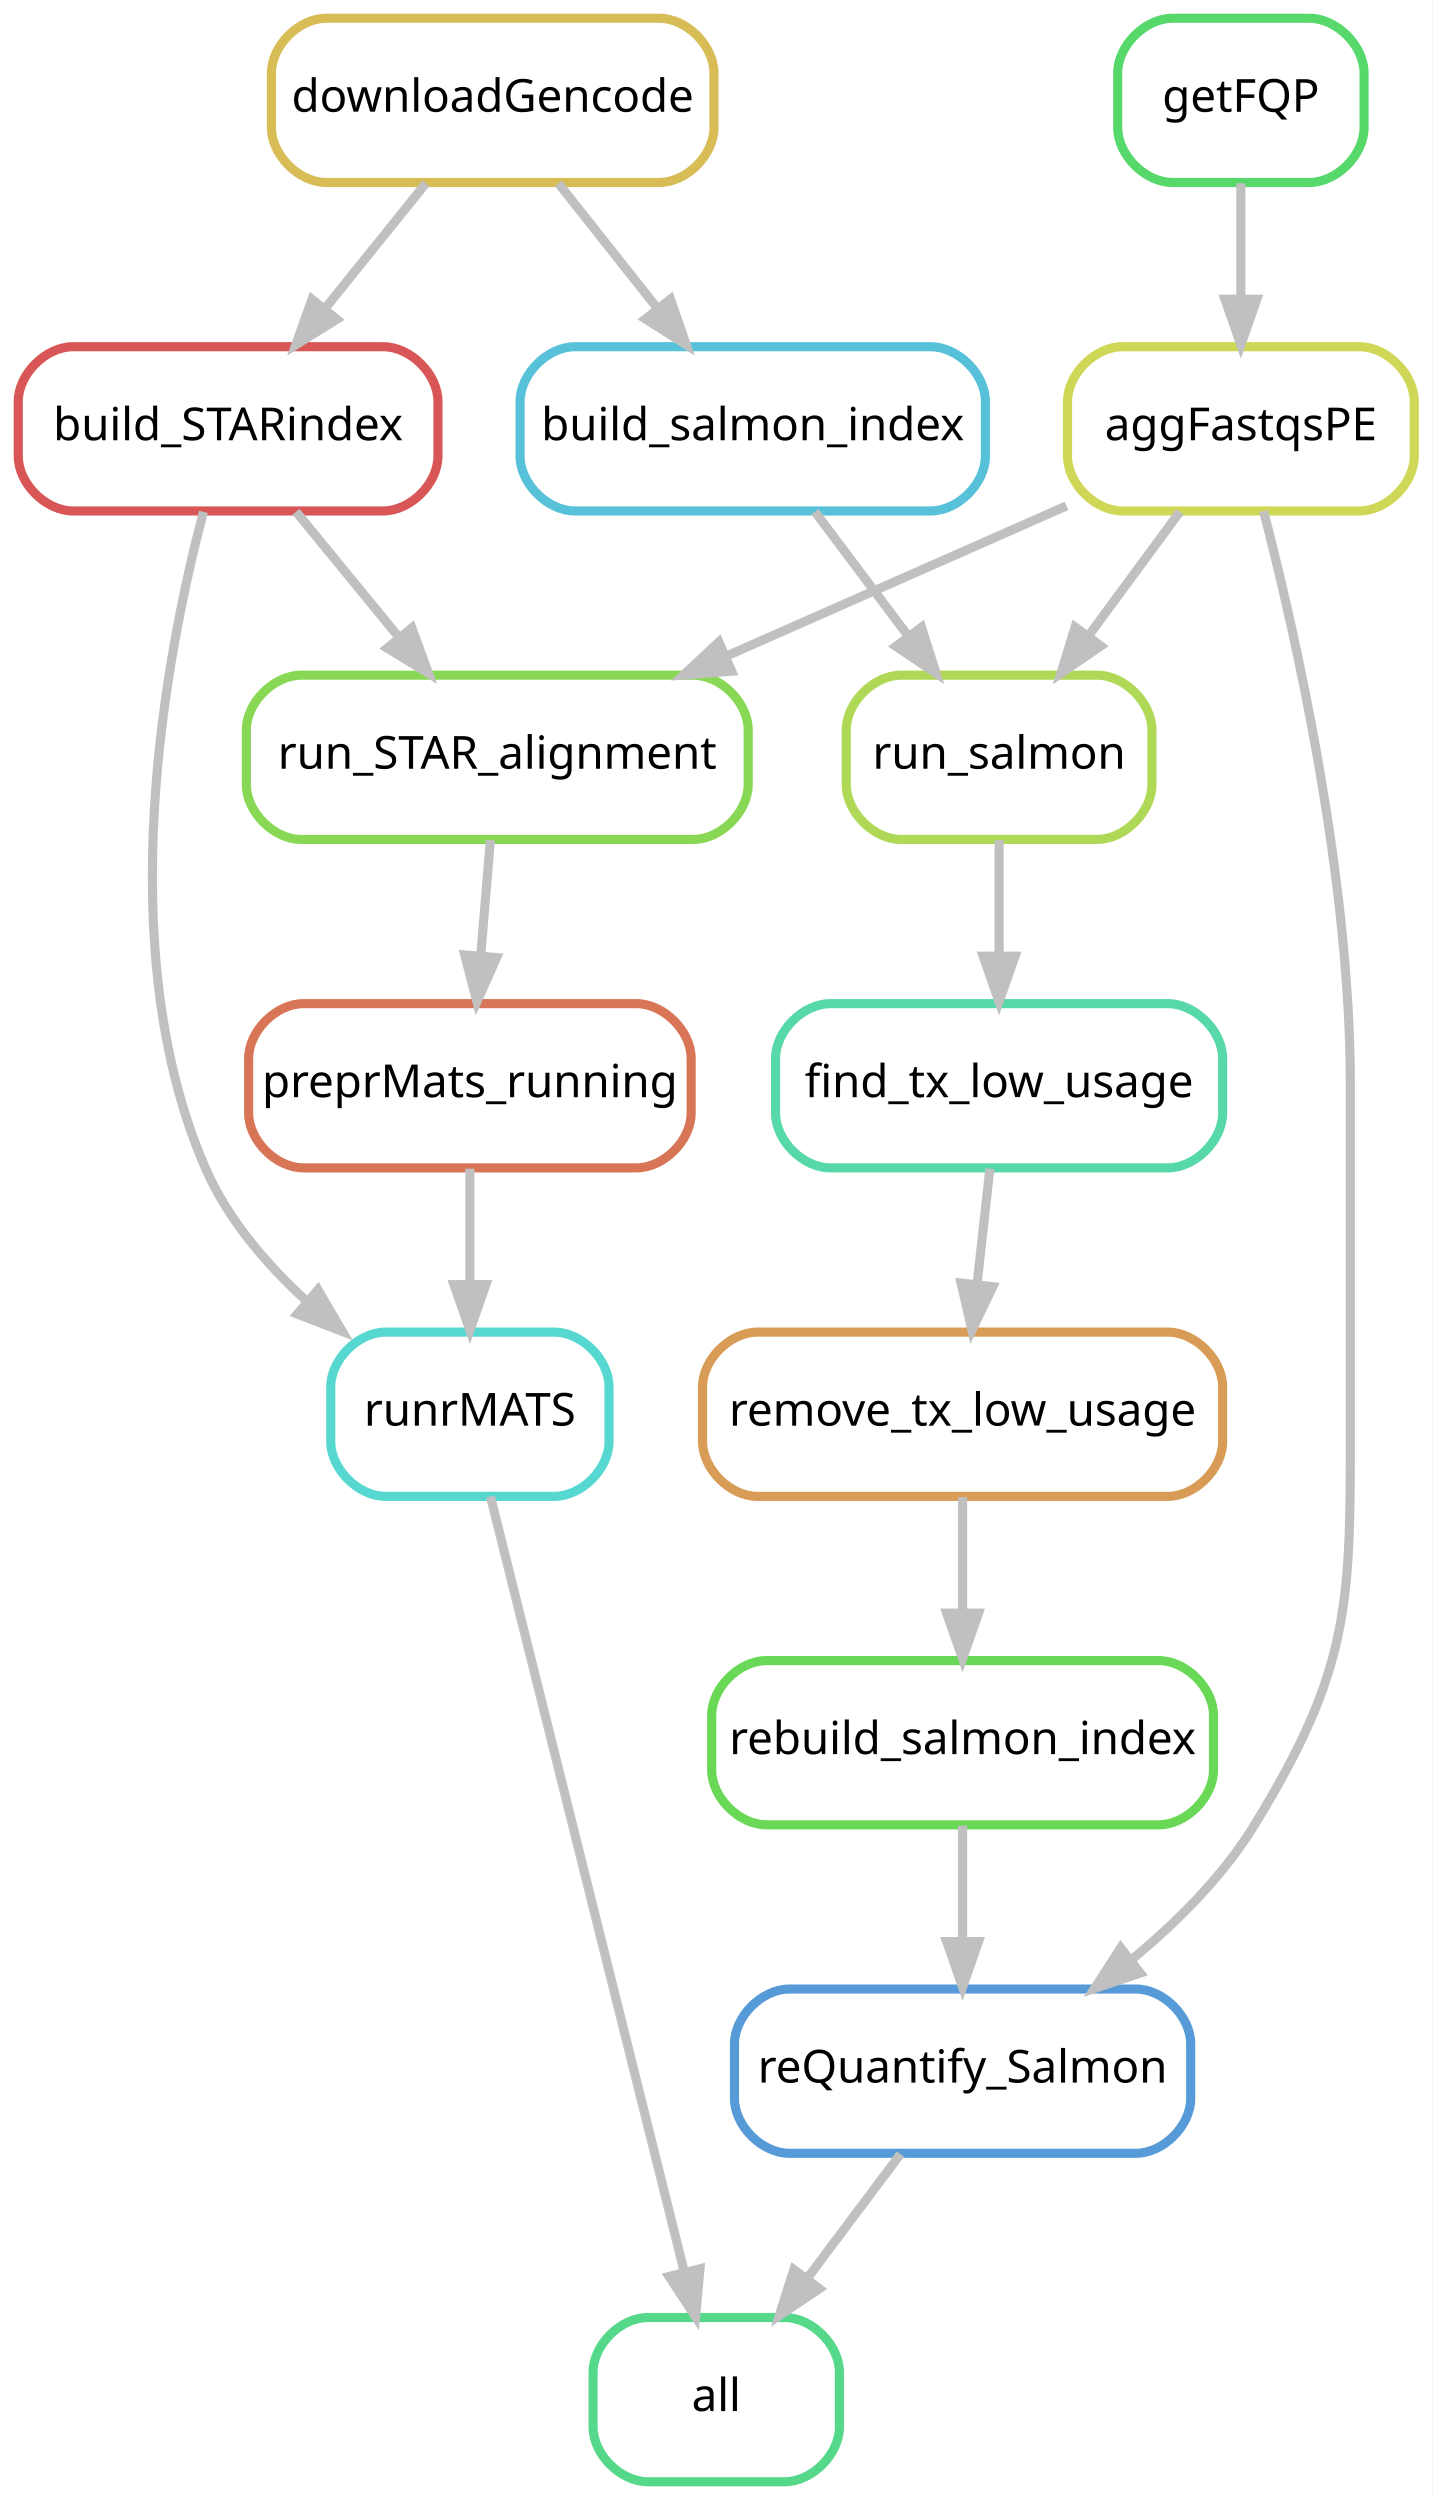
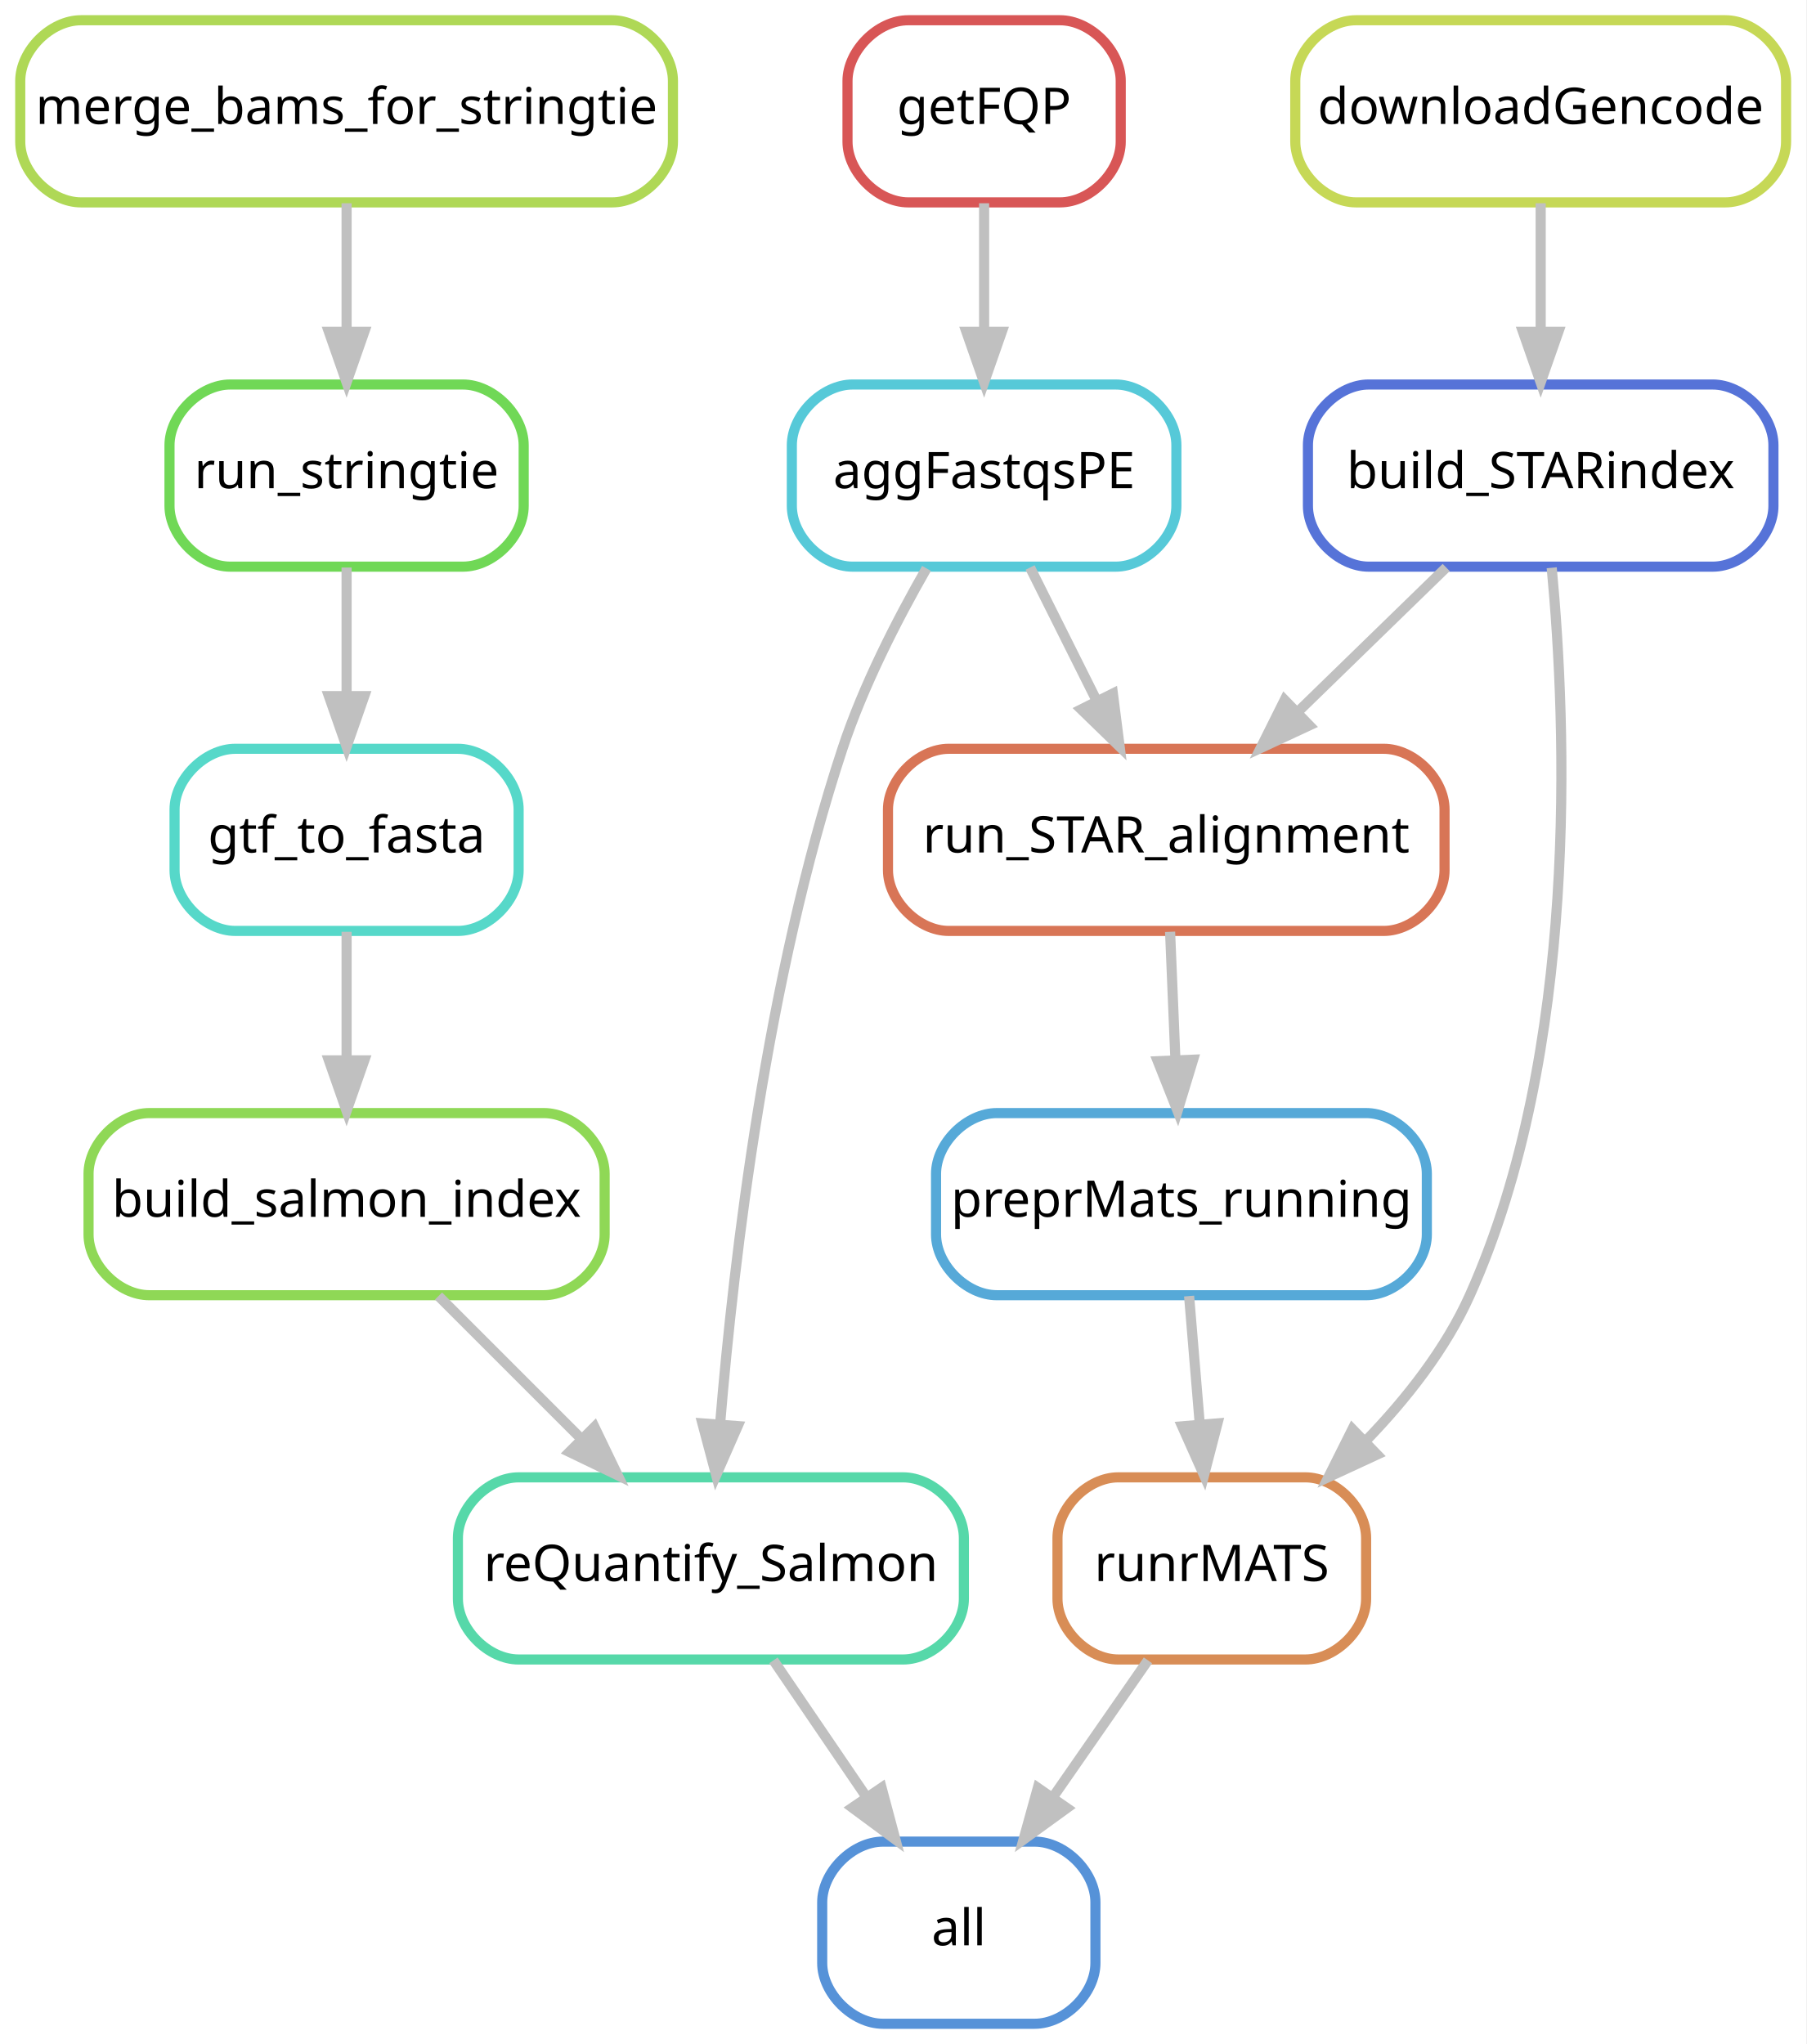
- <svg xmlns="http://www.w3.org/2000/svg" width="314pt" height="548pt" viewBox="0.00 0.00 314.00 548.00">
-   <g id="graph0" class="graph" transform="scale(1 1) rotate(0) translate(4 544)">
-     <polygon fill="#ffffff" stroke="transparent" points="-4,4 -4,-544 310,-544 310,4 -4,4" />
+ <svg xmlns="http://www.w3.org/2000/svg" width="357pt" height="404pt" viewBox="0.00 0.00 357.00 404.00">
+   <g id="graph0" class="graph" transform="scale(1 1) rotate(0) translate(4 400)">
+     <polygon fill="#ffffff" stroke="transparent" points="-4,4 -4,-400 353,-400 353,4 -4,4" />
    <g id="node1" class="node">
-       <path fill="none" stroke="#56d88a" stroke-width="2" d="M168,-36C168,-36 138,-36 138,-36 132,-36 126,-30 126,-24 126,-24 126,-12 126,-12 126,-6 132,0 138,0 138,0 168,0 168,0 174,0 180,-6 180,-12 180,-12 180,-24 180,-24 180,-30 174,-36 168,-36" />
-       <text text-anchor="middle" x="153" y="-15.5" font-family="sans" font-size="10.00" fill="#000000">all</text>
+       <path fill="none" stroke="#5692d8" stroke-width="2" d="M200.5,-36C200.5,-36 170.5,-36 170.5,-36 164.5,-36 158.5,-30 158.5,-24 158.5,-24 158.5,-12 158.5,-12 158.5,-6 164.5,0 170.5,0 170.5,0 200.5,0 200.5,0 206.5,0 212.5,-6 212.5,-12 212.5,-12 212.5,-24 212.5,-24 212.5,-30 206.5,-36 200.5,-36" />
+       <text text-anchor="middle" x="185.5" y="-15.5" font-family="sans" font-size="10.00" fill="#000000">all</text>
    </g>
    <g id="node2" class="node">
-       <path fill="none" stroke="#56d8d0" stroke-width="2" d="M117.5,-252C117.5,-252 80.5,-252 80.5,-252 74.5,-252 68.5,-246 68.5,-240 68.5,-240 68.5,-228 68.5,-228 68.5,-222 74.5,-216 80.5,-216 80.5,-216 117.5,-216 117.5,-216 123.5,-216 129.5,-222 129.5,-228 129.5,-228 129.5,-240 129.5,-240 129.5,-246 123.5,-252 117.5,-252" />
-       <text text-anchor="middle" x="99" y="-231.5" font-family="sans" font-size="10.00" fill="#000000">runrMATS</text>
+       <path fill="none" stroke="#56d8a9" stroke-width="2" d="M174.5,-108C174.5,-108 98.5,-108 98.5,-108 92.5,-108 86.5,-102 86.5,-96 86.5,-96 86.5,-84 86.5,-84 86.5,-78 92.5,-72 98.5,-72 98.5,-72 174.5,-72 174.5,-72 180.5,-72 186.5,-78 186.5,-84 186.5,-84 186.5,-96 186.5,-96 186.5,-102 180.5,-108 174.5,-108" />
+       <text text-anchor="middle" x="136.5" y="-87.5" font-family="sans" font-size="10.00" fill="#000000">reQuantify_Salmon</text>
    </g>
    <g id="edge2" class="edge">
-       <path fill="none" stroke="#c0c0c0" stroke-width="2" d="M103.511,-215.956C112.921,-178.314 134.703,-91.187 145.969,-46.125" />
-       <polygon fill="#c0c0c0" stroke="#c0c0c0" stroke-width="2" points="149.434,-46.695 148.464,-36.145 142.643,-44.998 149.434,-46.695" />
+       <path fill="none" stroke="#c0c0c0" stroke-width="2" d="M148.865,-71.831C154.451,-63.623 161.163,-53.761 167.307,-44.732" />
+       <polygon fill="#c0c0c0" stroke="#c0c0c0" stroke-width="2" points="170.236,-46.65 172.969,-36.413 164.449,-42.711 170.236,-46.65" />
    </g>
    <g id="node3" class="node">
-       <path fill="none" stroke="#569ad8" stroke-width="2" d="M245,-108C245,-108 169,-108 169,-108 163,-108 157,-102 157,-96 157,-96 157,-84 157,-84 157,-78 163,-72 169,-72 169,-72 245,-72 245,-72 251,-72 257,-78 257,-84 257,-84 257,-96 257,-96 257,-102 251,-108 245,-108" />
-       <text text-anchor="middle" x="207" y="-87.5" font-family="sans" font-size="10.00" fill="#000000">reQuantify_Salmon</text>
+       <path fill="none" stroke="#d88d56" stroke-width="2" d="M254,-108C254,-108 217,-108 217,-108 211,-108 205,-102 205,-96 205,-96 205,-84 205,-84 205,-78 211,-72 217,-72 217,-72 254,-72 254,-72 260,-72 266,-78 266,-84 266,-84 266,-96 266,-96 266,-102 260,-108 254,-108" />
+       <text text-anchor="middle" x="235.5" y="-87.5" font-family="sans" font-size="10.00" fill="#000000">runrMATS</text>
    </g>
    <g id="edge1" class="edge">
-       <path fill="none" stroke="#c0c0c0" stroke-width="2" d="M193.374,-71.831C187.154,-63.539 179.668,-53.557 172.84,-44.453" />
-       <polygon fill="#c0c0c0" stroke="#c0c0c0" stroke-width="2" points="175.61,-42.313 166.81,-36.413 170.01,-46.513 175.61,-42.313" />
+       <path fill="none" stroke="#c0c0c0" stroke-width="2" d="M222.883,-71.831C217.183,-63.623 210.334,-53.761 204.064,-44.732" />
+       <polygon fill="#c0c0c0" stroke="#c0c0c0" stroke-width="2" points="206.866,-42.631 198.287,-36.413 201.116,-46.623 206.866,-42.631" />
    </g>
    <g id="node4" class="node">
-       <path fill="none" stroke="#d85656" stroke-width="2" d="M80,-468C80,-468 12,-468 12,-468 6,-468 0,-462 0,-456 0,-456 0,-444 0,-444 0,-438 6,-432 12,-432 12,-432 80,-432 80,-432 86,-432 92,-438 92,-444 92,-444 92,-456 92,-456 92,-462 86,-468 80,-468" />
-       <text text-anchor="middle" x="46" y="-447.5" font-family="sans" font-size="10.00" fill="#000000">build_STARindex</text>
+       <path fill="none" stroke="#8fd856" stroke-width="2" d="M103.5,-180C103.5,-180 25.5,-180 25.5,-180 19.5,-180 13.5,-174 13.5,-168 13.5,-168 13.5,-156 13.5,-156 13.5,-150 19.5,-144 25.5,-144 25.5,-144 103.5,-144 103.5,-144 109.5,-144 115.5,-150 115.5,-156 115.5,-156 115.5,-168 115.5,-168 115.5,-174 109.5,-180 103.5,-180" />
+       <text text-anchor="middle" x="64.5" y="-159.5" font-family="sans" font-size="10.00" fill="#000000">build_salmon_index</text>
+     </g>
+     <g id="edge4" class="edge">
+       <path fill="none" stroke="#c0c0c0" stroke-width="2" d="M82.669,-143.831C91.215,-135.285 101.556,-124.944 110.88,-115.62" />
+       <polygon fill="#c0c0c0" stroke="#c0c0c0" stroke-width="2" points="113.49,-117.959 118.087,-108.413 108.541,-113.01 113.49,-117.959" />
+     </g>
+     <g id="node5" class="node">
+       <path fill="none" stroke="#56c9d8" stroke-width="2" d="M216.5,-324C216.5,-324 164.5,-324 164.5,-324 158.5,-324 152.5,-318 152.5,-312 152.5,-312 152.5,-300 152.5,-300 152.5,-294 158.5,-288 164.5,-288 164.5,-288 216.5,-288 216.5,-288 222.5,-288 228.5,-294 228.5,-300 228.5,-300 228.5,-312 228.5,-312 228.5,-318 222.5,-324 216.5,-324" />
+       <text text-anchor="middle" x="190.5" y="-303.5" font-family="sans" font-size="10.00" fill="#000000">aggFastqsPE</text>
    </g>
    <g id="edge3" class="edge">
-       <path fill="none" stroke="#c0c0c0" stroke-width="2" d="M40.595,-431.801C32.413,-400.792 19.943,-336.375 41,-288 45.842,-276.877 54.228,-267.011 63.144,-258.854" />
-       <polygon fill="#c0c0c0" stroke="#c0c0c0" stroke-width="2" points="65.69,-261.283 71.039,-252.138 61.154,-255.952 65.69,-261.283" />
+       <path fill="none" stroke="#c0c0c0" stroke-width="2" d="M179.117,-287.653C173.301,-277.493 166.604,-264.435 162.5,-252 147.583,-206.797 141.062,-151.578 138.332,-118.682" />
+       <polygon fill="#c0c0c0" stroke="#c0c0c0" stroke-width="2" points="141.8,-118.131 137.545,-108.428 134.82,-118.666 141.8,-118.131" />
+     </g>
+     <g id="node11" class="node">
+       <path fill="none" stroke="#d87556" stroke-width="2" d="M269.5,-252C269.5,-252 183.5,-252 183.5,-252 177.5,-252 171.5,-246 171.5,-240 171.5,-240 171.5,-228 171.5,-228 171.5,-222 177.5,-216 183.5,-216 183.5,-216 269.5,-216 269.5,-216 275.5,-216 281.5,-222 281.5,-228 281.5,-228 281.5,-240 281.5,-240 281.5,-246 275.5,-252 269.5,-252" />
+       <text text-anchor="middle" x="226.5" y="-231.5" font-family="sans" font-size="10.00" fill="#000000">run_STAR_alignment</text>
+     </g>
+     <g id="edge12" class="edge">
+       <path fill="none" stroke="#c0c0c0" stroke-width="2" d="M199.584,-287.831C203.561,-279.877 208.315,-270.369 212.714,-261.572" />
+       <polygon fill="#c0c0c0" stroke="#c0c0c0" stroke-width="2" points="215.952,-262.923 217.293,-252.413 209.691,-259.792 215.952,-262.923" />
+     </g>
+     <g id="node6" class="node">
+       <path fill="none" stroke="#5673d8" stroke-width="2" d="M334.5,-324C334.5,-324 266.5,-324 266.5,-324 260.5,-324 254.5,-318 254.5,-312 254.5,-312 254.5,-300 254.5,-300 254.5,-294 260.5,-288 266.5,-288 266.5,-288 334.5,-288 334.5,-288 340.5,-288 346.5,-294 346.5,-300 346.5,-300 346.5,-312 346.5,-312 346.5,-318 340.5,-324 334.5,-324" />
+       <text text-anchor="middle" x="300.5" y="-303.5" font-family="sans" font-size="10.00" fill="#000000">build_STARindex</text>
+     </g>
+     <g id="edge6" class="edge">
+       <path fill="none" stroke="#c0c0c0" stroke-width="2" d="M302.681,-287.785C305.6,-256.75 308.157,-192.298 286.5,-144 281.733,-133.37 273.979,-123.517 265.94,-115.217" />
+       <polygon fill="#c0c0c0" stroke="#c0c0c0" stroke-width="2" points="268.17,-112.504 258.555,-108.054 263.296,-117.528 268.17,-112.504" />
+     </g>
+     <g id="edge13" class="edge">
+       <path fill="none" stroke="#c0c0c0" stroke-width="2" d="M281.827,-287.831C272.975,-279.219 262.251,-268.785 252.611,-259.405" />
+       <polygon fill="#c0c0c0" stroke="#c0c0c0" stroke-width="2" points="254.775,-256.628 245.167,-252.163 249.894,-261.645 254.775,-256.628" />
+     </g>
+     <g id="node7" class="node">
+       <path fill="none" stroke="#56a9d8" stroke-width="2" d="M266,-180C266,-180 193,-180 193,-180 187,-180 181,-174 181,-168 181,-168 181,-156 181,-156 181,-150 187,-144 193,-144 193,-144 266,-144 266,-144 272,-144 278,-150 278,-156 278,-156 278,-168 278,-168 278,-174 272,-180 266,-180" />
+       <text text-anchor="middle" x="229.5" y="-159.5" font-family="sans" font-size="10.00" fill="#000000">preprMats_running</text>
+     </g>
+     <g id="edge5" class="edge">
+       <path fill="none" stroke="#c0c0c0" stroke-width="2" d="M231.014,-143.831C231.656,-136.131 232.419,-126.974 233.132,-118.417" />
+       <polygon fill="#c0c0c0" stroke="#c0c0c0" stroke-width="2" points="236.623,-118.669 233.966,-108.413 229.647,-118.088 236.623,-118.669" />
+     </g>
+     <g id="node8" class="node">
+       <path fill="none" stroke="#56d8c9" stroke-width="2" d="M86.5,-252C86.5,-252 42.5,-252 42.5,-252 36.5,-252 30.5,-246 30.5,-240 30.5,-240 30.5,-228 30.5,-228 30.5,-222 36.5,-216 42.5,-216 42.5,-216 86.5,-216 86.5,-216 92.5,-216 98.5,-222 98.5,-228 98.5,-228 98.5,-240 98.5,-240 98.5,-246 92.5,-252 86.5,-252" />
+       <text text-anchor="middle" x="64.5" y="-231.5" font-family="sans" font-size="10.00" fill="#000000">gtf_to_fasta</text>
+     </g>
+     <g id="edge7" class="edge">
+       <path fill="none" stroke="#c0c0c0" stroke-width="2" d="M64.5,-215.831C64.5,-208.131 64.5,-198.974 64.5,-190.417" />
+       <polygon fill="#c0c0c0" stroke="#c0c0c0" stroke-width="2" points="68,-190.413 64.5,-180.413 61,-190.413 68,-190.413" />
    </g>
    <g id="node9" class="node">
-       <path fill="none" stroke="#88d856" stroke-width="2" d="M148,-396C148,-396 62,-396 62,-396 56,-396 50,-390 50,-384 50,-384 50,-372 50,-372 50,-366 56,-360 62,-360 62,-360 148,-360 148,-360 154,-360 160,-366 160,-372 160,-372 160,-384 160,-384 160,-390 154,-396 148,-396" />
-       <text text-anchor="middle" x="105" y="-375.5" font-family="sans" font-size="10.00" fill="#000000">run_STAR_alignment</text>
+       <path fill="none" stroke="#d85656" stroke-width="2" d="M205.5,-396C205.5,-396 175.5,-396 175.5,-396 169.5,-396 163.5,-390 163.5,-384 163.5,-384 163.5,-372 163.5,-372 163.5,-366 169.5,-360 175.5,-360 175.5,-360 205.5,-360 205.5,-360 211.5,-360 217.5,-366 217.5,-372 217.5,-372 217.5,-384 217.5,-384 217.5,-390 211.5,-396 205.5,-396" />
+       <text text-anchor="middle" x="190.5" y="-375.5" font-family="sans" font-size="10.00" fill="#000000">getFQP</text>
+     </g>
+     <g id="edge8" class="edge">
+       <path fill="none" stroke="#c0c0c0" stroke-width="2" d="M190.5,-359.831C190.5,-352.131 190.5,-342.974 190.5,-334.417" />
+       <polygon fill="#c0c0c0" stroke="#c0c0c0" stroke-width="2" points="194,-334.413 190.5,-324.413 187,-334.413 194,-334.413" />
+     </g>
+     <g id="node10" class="node">
+       <path fill="none" stroke="#c6d856" stroke-width="2" d="M337,-396C337,-396 264,-396 264,-396 258,-396 252,-390 252,-384 252,-384 252,-372 252,-372 252,-366 258,-360 264,-360 264,-360 337,-360 337,-360 343,-360 349,-366 349,-372 349,-372 349,-384 349,-384 349,-390 343,-396 337,-396" />
+       <text text-anchor="middle" x="300.5" y="-375.5" font-family="sans" font-size="10.00" fill="#000000">downloadGencode</text>
+     </g>
+     <g id="edge9" class="edge">
+       <path fill="none" stroke="#c0c0c0" stroke-width="2" d="M300.5,-359.831C300.5,-352.131 300.5,-342.974 300.5,-334.417" />
+       <polygon fill="#c0c0c0" stroke="#c0c0c0" stroke-width="2" points="304,-334.413 300.5,-324.413 297,-334.413 304,-334.413" />
+     </g>
+     <g id="edge10" class="edge">
+       <path fill="none" stroke="#c0c0c0" stroke-width="2" d="M227.257,-215.831C227.578,-208.131 227.959,-198.974 228.316,-190.417" />
+       <polygon fill="#c0c0c0" stroke="#c0c0c0" stroke-width="2" points="231.813,-190.55 228.733,-180.413 224.819,-190.259 231.813,-190.55" />
+     </g>
+     <g id="node12" class="node">
+       <path fill="none" stroke="#70d856" stroke-width="2" d="M87.5,-324C87.5,-324 41.5,-324 41.5,-324 35.5,-324 29.5,-318 29.5,-312 29.5,-312 29.5,-300 29.5,-300 29.5,-294 35.5,-288 41.5,-288 41.5,-288 87.5,-288 87.5,-288 93.5,-288 99.5,-294 99.5,-300 99.5,-300 99.5,-312 99.5,-312 99.5,-318 93.5,-324 87.5,-324" />
+       <text text-anchor="middle" x="64.5" y="-303.5" font-family="sans" font-size="10.00" fill="#000000">run_stringtie</text>
    </g>
    <g id="edge11" class="edge">
-       <path fill="none" stroke="#c0c0c0" stroke-width="2" d="M60.888,-431.831C67.753,-423.454 76.03,-413.353 83.551,-404.175" />
-       <polygon fill="#c0c0c0" stroke="#c0c0c0" stroke-width="2" points="86.28,-406.366 89.911,-396.413 80.866,-401.93 86.28,-406.366" />
-     </g>
-     <g id="node5" class="node">
-       <path fill="none" stroke="#d87556" stroke-width="2" d="M135.5,-324C135.5,-324 62.5,-324 62.5,-324 56.5,-324 50.5,-318 50.5,-312 50.5,-312 50.5,-300 50.5,-300 50.5,-294 56.5,-288 62.5,-288 62.5,-288 135.5,-288 135.5,-288 141.5,-288 147.5,-294 147.5,-300 147.5,-300 147.5,-312 147.5,-312 147.5,-318 141.5,-324 135.5,-324" />
-       <text text-anchor="middle" x="99" y="-303.5" font-family="sans" font-size="10.00" fill="#000000">preprMats_running</text>
-     </g>
-     <g id="edge4" class="edge">
-       <path fill="none" stroke="#c0c0c0" stroke-width="2" d="M99,-287.831C99,-280.131 99,-270.974 99,-262.417" />
-       <polygon fill="#c0c0c0" stroke="#c0c0c0" stroke-width="2" points="102.5,-262.413 99,-252.413 95.5,-262.413 102.5,-262.413" />
-     </g>
-     <g id="node6" class="node">
-       <path fill="none" stroke="#ced856" stroke-width="2" d="M294,-468C294,-468 242,-468 242,-468 236,-468 230,-462 230,-456 230,-456 230,-444 230,-444 230,-438 236,-432 242,-432 242,-432 294,-432 294,-432 300,-432 306,-438 306,-444 306,-444 306,-456 306,-456 306,-462 300,-468 294,-468" />
-       <text text-anchor="middle" x="268" y="-447.5" font-family="sans" font-size="10.00" fill="#000000">aggFastqsPE</text>
-     </g>
-     <g id="edge5" class="edge">
-       <path fill="none" stroke="#c0c0c0" stroke-width="2" d="M272.973,-431.975C280.003,-404.864 292,-351.874 292,-306 292,-306 292,-306 292,-234 292,-192.925 292.455,-179.026 271,-144 264.109,-132.751 254.063,-122.692 243.963,-114.392" />
-       <polygon fill="#c0c0c0" stroke="#c0c0c0" stroke-width="2" points="245.952,-111.505 235.911,-108.125 241.652,-117.029 245.952,-111.505" />
-     </g>
-     <g id="edge12" class="edge">
-       <path fill="none" stroke="#c0c0c0" stroke-width="2" d="M229.784,-433.119C207.521,-423.285 179.188,-410.77 155.148,-400.151" />
-       <polygon fill="#c0c0c0" stroke="#c0c0c0" stroke-width="2" points="156.388,-396.873 145.826,-396.034 153.559,-403.276 156.388,-396.873" />
+       <path fill="none" stroke="#c0c0c0" stroke-width="2" d="M64.5,-287.831C64.5,-280.131 64.5,-270.974 64.5,-262.417" />
+       <polygon fill="#c0c0c0" stroke="#c0c0c0" stroke-width="2" points="68,-262.413 64.5,-252.413 61,-262.413 68,-262.413" />
    </g>
    <g id="node13" class="node">
-       <path fill="none" stroke="#afd856" stroke-width="2" d="M236.5,-396C236.5,-396 193.5,-396 193.5,-396 187.5,-396 181.5,-390 181.5,-384 181.5,-384 181.5,-372 181.5,-372 181.5,-366 187.5,-360 193.5,-360 193.5,-360 236.5,-360 236.5,-360 242.5,-360 248.5,-366 248.5,-372 248.5,-372 248.5,-384 248.5,-384 248.5,-390 242.5,-396 236.5,-396" />
-       <text text-anchor="middle" x="215" y="-375.5" font-family="sans" font-size="10.00" fill="#000000">run_salmon</text>
-     </g>
-     <g id="edge15" class="edge">
-       <path fill="none" stroke="#c0c0c0" stroke-width="2" d="M254.626,-431.831C248.584,-423.623 241.324,-413.761 234.678,-404.732" />
-       <polygon fill="#c0c0c0" stroke="#c0c0c0" stroke-width="2" points="237.301,-402.392 228.554,-396.413 231.664,-406.541 237.301,-402.392" />
-     </g>
-     <g id="node7" class="node">
-       <path fill="none" stroke="#68d856" stroke-width="2" d="M250,-180C250,-180 164,-180 164,-180 158,-180 152,-174 152,-168 152,-168 152,-156 152,-156 152,-150 158,-144 164,-144 164,-144 250,-144 250,-144 256,-144 262,-150 262,-156 262,-156 262,-168 262,-168 262,-174 256,-180 250,-180" />
-       <text text-anchor="middle" x="207" y="-159.5" font-family="sans" font-size="10.00" fill="#000000">rebuild_salmon_index</text>
-     </g>
-     <g id="edge6" class="edge">
-       <path fill="none" stroke="#c0c0c0" stroke-width="2" d="M207,-143.831C207,-136.131 207,-126.974 207,-118.417" />
-       <polygon fill="#c0c0c0" stroke="#c0c0c0" stroke-width="2" points="210.5,-118.413 207,-108.413 203.5,-118.413 210.5,-118.413" />
-     </g>
-     <g id="node8" class="node">
-       <path fill="none" stroke="#d8bc56" stroke-width="2" d="M140.5,-540C140.5,-540 67.5,-540 67.5,-540 61.5,-540 55.5,-534 55.5,-528 55.5,-528 55.5,-516 55.5,-516 55.5,-510 61.5,-504 67.5,-504 67.5,-504 140.5,-504 140.5,-504 146.5,-504 152.5,-510 152.5,-516 152.5,-516 152.5,-528 152.5,-528 152.5,-534 146.5,-540 140.5,-540" />
-       <text text-anchor="middle" x="104" y="-519.5" font-family="sans" font-size="10.00" fill="#000000">downloadGencode</text>
-     </g>
-     <g id="edge7" class="edge">
-       <path fill="none" stroke="#c0c0c0" stroke-width="2" d="M89.364,-503.831C82.684,-495.539 74.643,-485.557 67.31,-476.453" />
-       <polygon fill="#c0c0c0" stroke="#c0c0c0" stroke-width="2" points="69.832,-474.005 60.833,-468.413 64.381,-478.397 69.832,-474.005" />
-     </g>
-     <g id="node14" class="node">
-       <path fill="none" stroke="#56c1d8" stroke-width="2" d="M200,-468C200,-468 122,-468 122,-468 116,-468 110,-462 110,-456 110,-456 110,-444 110,-444 110,-438 116,-432 122,-432 122,-432 200,-432 200,-432 206,-432 212,-438 212,-444 212,-444 212,-456 212,-456 212,-462 206,-468 200,-468" />
-       <text text-anchor="middle" x="161" y="-447.5" font-family="sans" font-size="10.00" fill="#000000">build_salmon_index</text>
-     </g>
-     <g id="edge17" class="edge">
-       <path fill="none" stroke="#c0c0c0" stroke-width="2" d="M118.383,-503.831C124.949,-495.539 132.851,-485.557 140.058,-476.453" />
-       <polygon fill="#c0c0c0" stroke="#c0c0c0" stroke-width="2" points="142.96,-478.426 146.423,-468.413 137.472,-474.081 142.96,-478.426" />
-     </g>
-     <g id="edge8" class="edge">
-       <path fill="none" stroke="#c0c0c0" stroke-width="2" d="M103.486,-359.831C102.844,-352.131 102.081,-342.974 101.368,-334.417" />
-       <polygon fill="#c0c0c0" stroke="#c0c0c0" stroke-width="2" points="104.853,-334.088 100.534,-324.413 97.877,-334.669 104.853,-334.088" />
-     </g>
-     <g id="node10" class="node">
-       <path fill="none" stroke="#56d86b" stroke-width="2" d="M283,-540C283,-540 253,-540 253,-540 247,-540 241,-534 241,-528 241,-528 241,-516 241,-516 241,-510 247,-504 253,-504 253,-504 283,-504 283,-504 289,-504 295,-510 295,-516 295,-516 295,-528 295,-528 295,-534 289,-540 283,-540" />
-       <text text-anchor="middle" x="268" y="-519.5" font-family="sans" font-size="10.00" fill="#000000">getFQP</text>
-     </g>
-     <g id="edge9" class="edge">
-       <path fill="none" stroke="#c0c0c0" stroke-width="2" d="M268,-503.831C268,-496.131 268,-486.974 268,-478.417" />
-       <polygon fill="#c0c0c0" stroke="#c0c0c0" stroke-width="2" points="271.5,-478.413 268,-468.413 264.5,-478.413 271.5,-478.413" />
-     </g>
-     <g id="node11" class="node">
-       <path fill="none" stroke="#d89c56" stroke-width="2" d="M252,-252C252,-252 162,-252 162,-252 156,-252 150,-246 150,-240 150,-240 150,-228 150,-228 150,-222 156,-216 162,-216 162,-216 252,-216 252,-216 258,-216 264,-222 264,-228 264,-228 264,-240 264,-240 264,-246 258,-252 252,-252" />
-       <text text-anchor="middle" x="207" y="-231.5" font-family="sans" font-size="10.00" fill="#000000">remove_tx_low_usage</text>
-     </g>
-     <g id="edge10" class="edge">
-       <path fill="none" stroke="#c0c0c0" stroke-width="2" d="M207,-215.831C207,-208.131 207,-198.974 207,-190.417" />
-       <polygon fill="#c0c0c0" stroke="#c0c0c0" stroke-width="2" points="210.5,-190.413 207,-180.413 203.5,-190.413 210.5,-190.413" />
-     </g>
-     <g id="node12" class="node">
-       <path fill="none" stroke="#56d8a9" stroke-width="2" d="M252,-324C252,-324 178,-324 178,-324 172,-324 166,-318 166,-312 166,-312 166,-300 166,-300 166,-294 172,-288 178,-288 178,-288 252,-288 252,-288 258,-288 264,-294 264,-300 264,-300 264,-312 264,-312 264,-318 258,-324 252,-324" />
-       <text text-anchor="middle" x="215" y="-303.5" font-family="sans" font-size="10.00" fill="#000000">find_tx_low_usage</text>
-     </g>
-     <g id="edge13" class="edge">
-       <path fill="none" stroke="#c0c0c0" stroke-width="2" d="M212.981,-287.831C212.126,-280.131 211.108,-270.974 210.157,-262.417" />
-       <polygon fill="#c0c0c0" stroke="#c0c0c0" stroke-width="2" points="213.629,-261.966 209.046,-252.413 206.672,-262.739 213.629,-261.966" />
+       <path fill="none" stroke="#afd856" stroke-width="2" d="M117,-396C117,-396 12,-396 12,-396 6,-396 0,-390 0,-384 0,-384 0,-372 0,-372 0,-366 6,-360 12,-360 12,-360 117,-360 117,-360 123,-360 129,-366 129,-372 129,-372 129,-384 129,-384 129,-390 123,-396 117,-396" />
+       <text text-anchor="middle" x="64.5" y="-375.5" font-family="sans" font-size="10.00" fill="#000000">merge_bams_for_stringtie</text>
    </g>
    <g id="edge14" class="edge">
-       <path fill="none" stroke="#c0c0c0" stroke-width="2" d="M215,-359.831C215,-352.131 215,-342.974 215,-334.417" />
-       <polygon fill="#c0c0c0" stroke="#c0c0c0" stroke-width="2" points="218.5,-334.413 215,-324.413 211.5,-334.413 218.5,-334.413" />
-     </g>
-     <g id="edge16" class="edge">
-       <path fill="none" stroke="#c0c0c0" stroke-width="2" d="M174.626,-431.831C180.846,-423.539 188.332,-413.557 195.16,-404.453" />
-       <polygon fill="#c0c0c0" stroke="#c0c0c0" stroke-width="2" points="197.99,-406.513 201.19,-396.413 192.39,-402.313 197.99,-406.513" />
+       <path fill="none" stroke="#c0c0c0" stroke-width="2" d="M64.5,-359.831C64.5,-352.131 64.5,-342.974 64.5,-334.417" />
+       <polygon fill="#c0c0c0" stroke="#c0c0c0" stroke-width="2" points="68,-334.413 64.5,-324.413 61,-334.413 68,-334.413" />
    </g>
  </g>
</svg>
